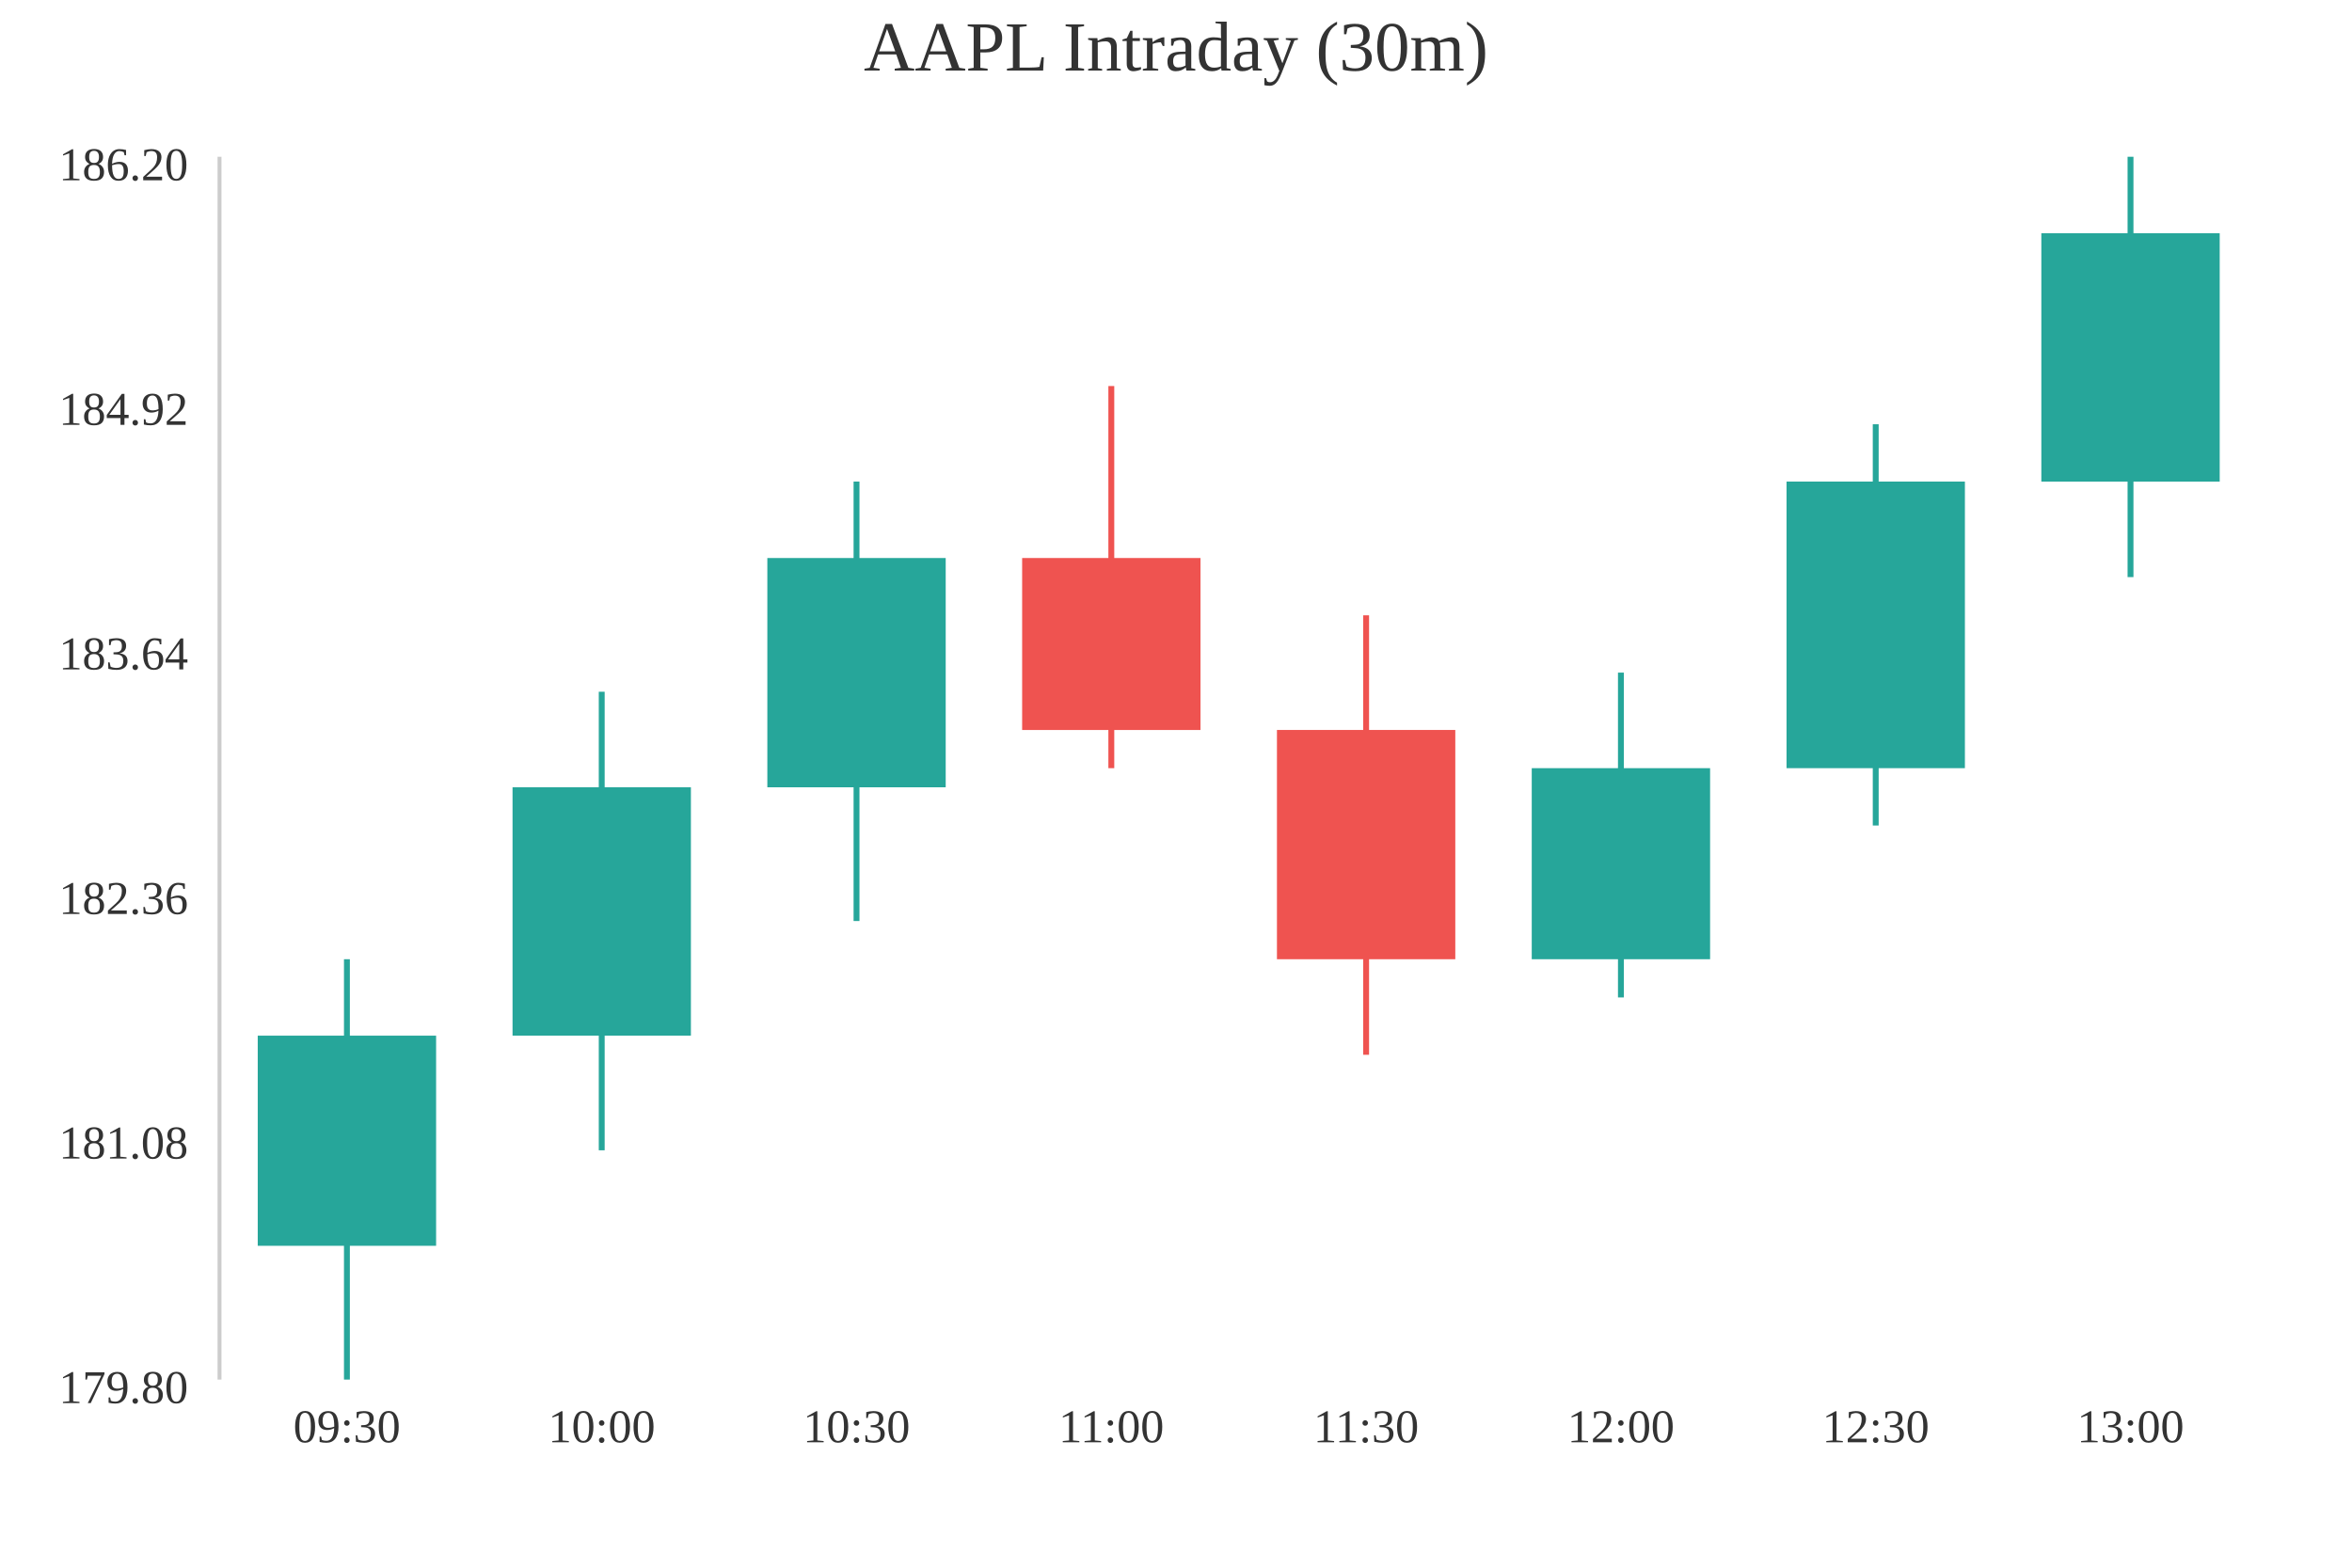
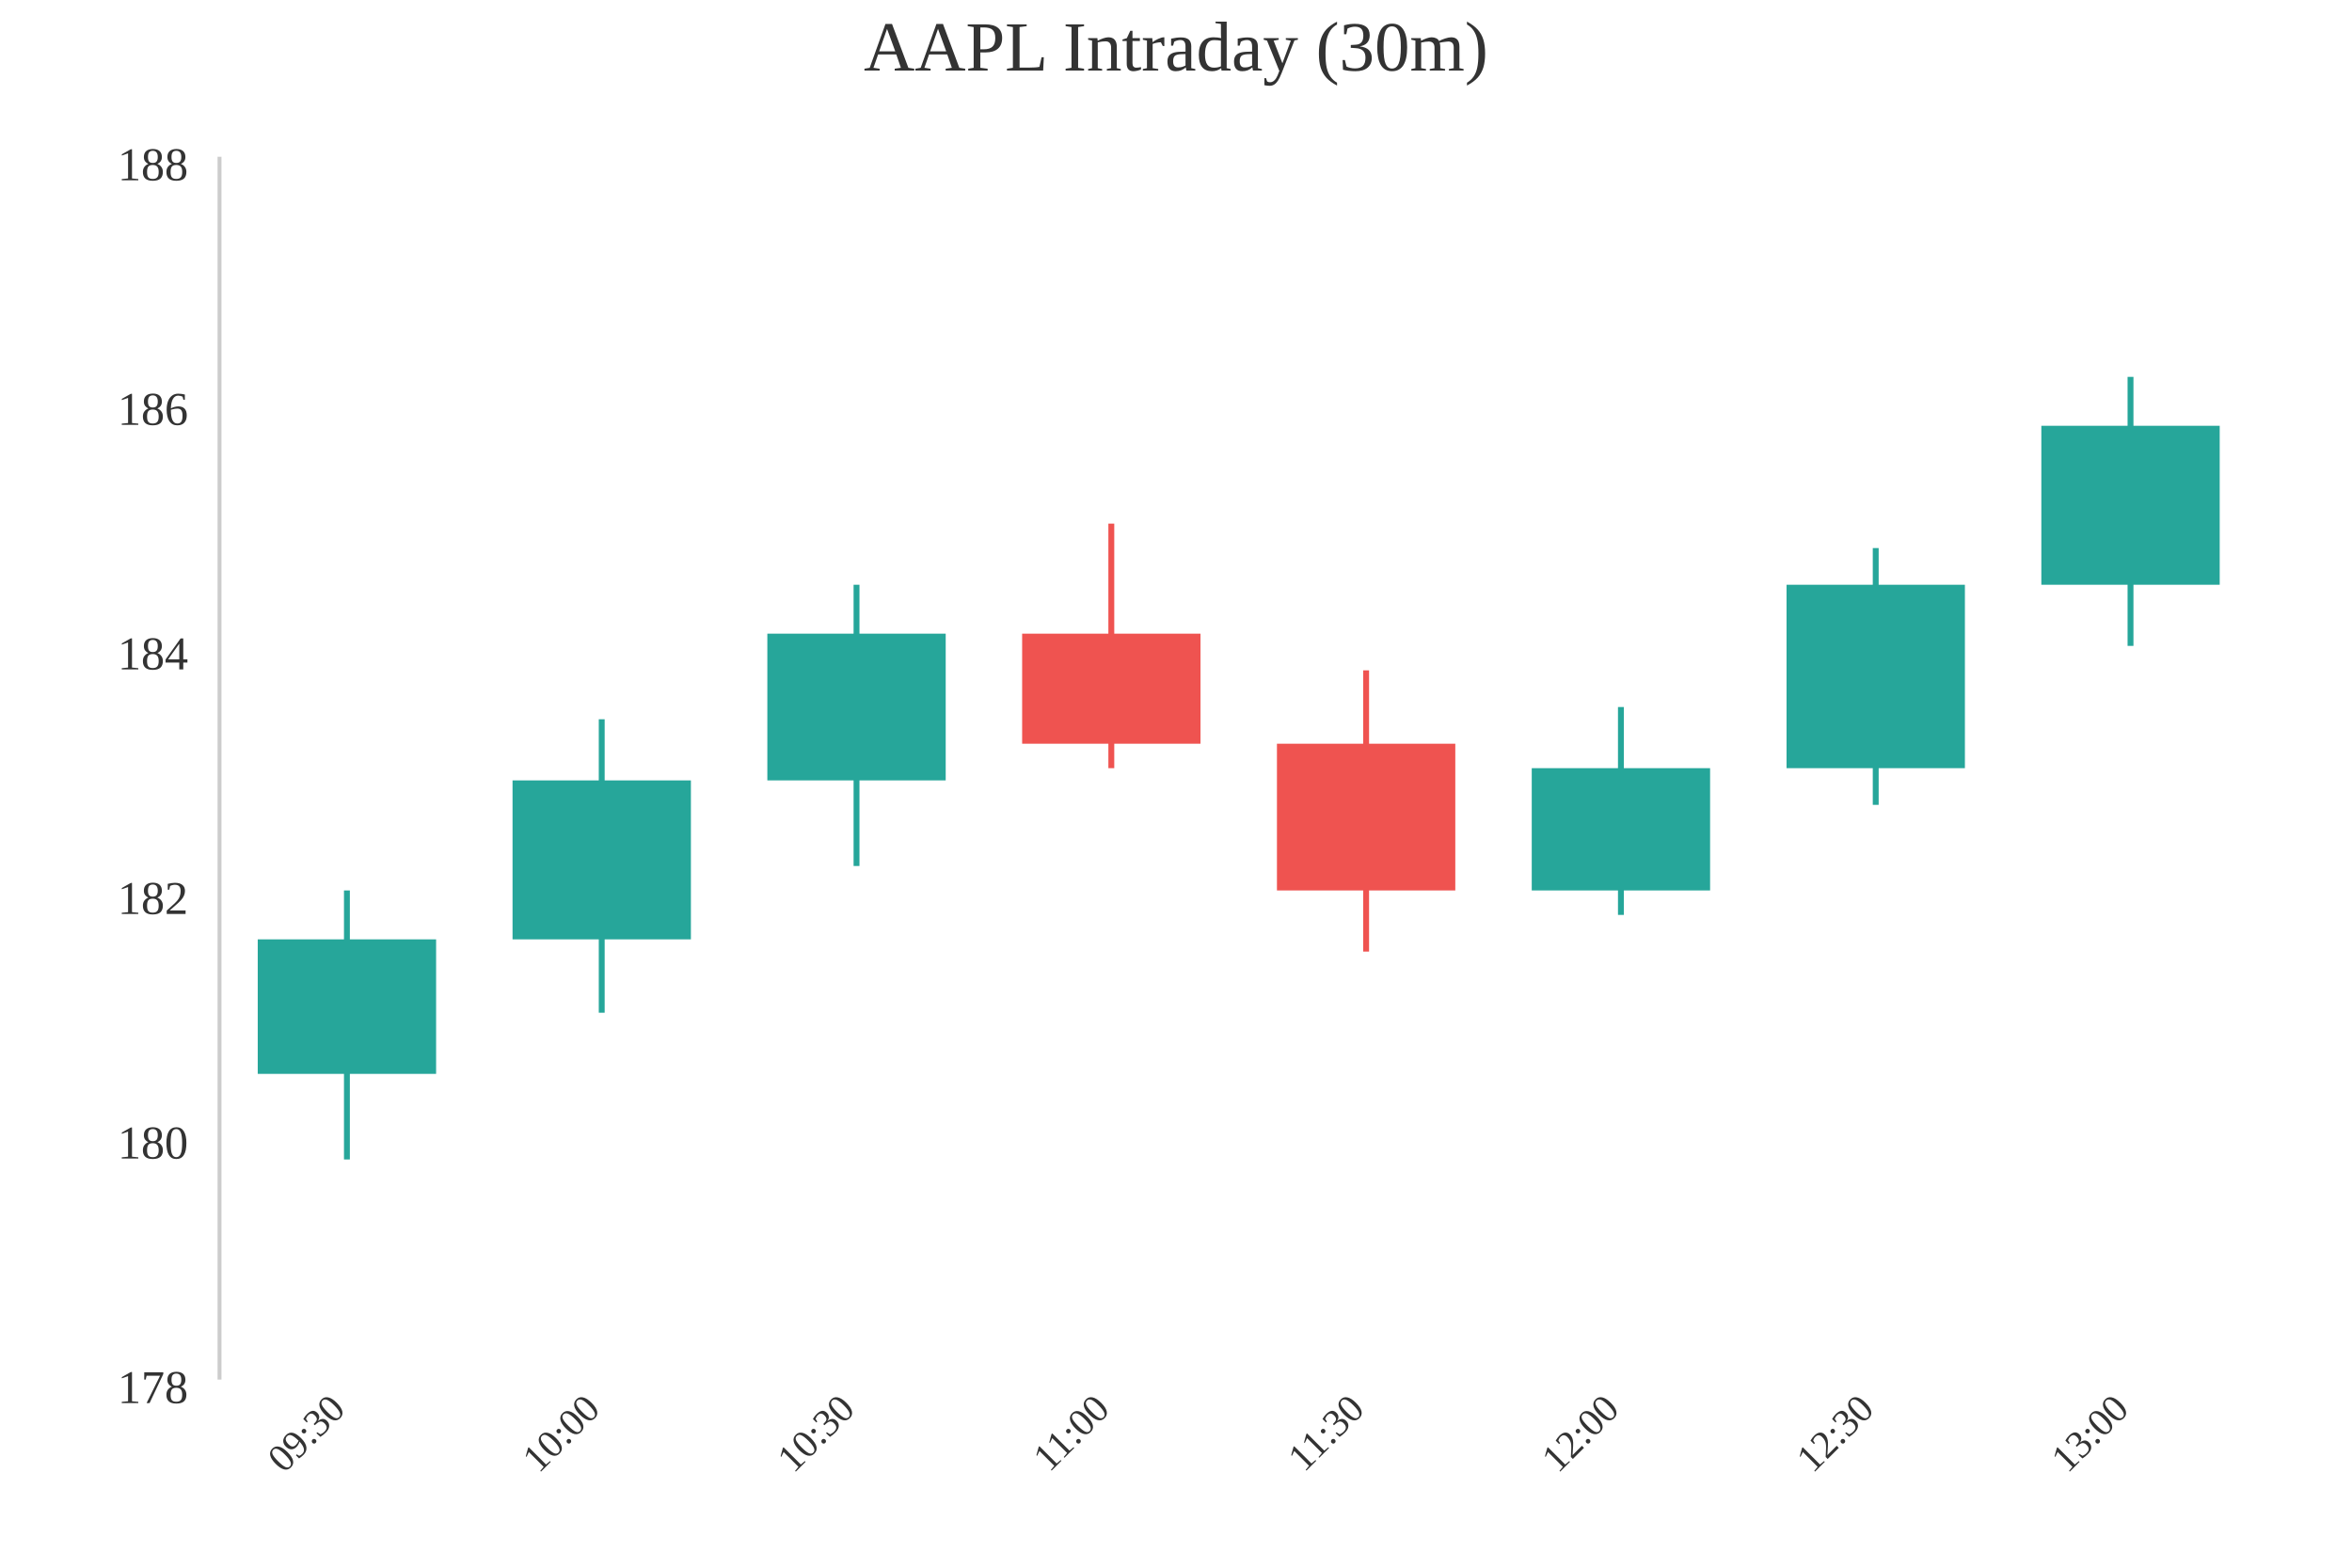
<svg xmlns="http://www.w3.org/2000/svg" height="400" viewBox="0 0 600 400" width="600">
  <line stroke="#CCCCCC" x1="56" x2="56" y1="40" y2="352" />
-   <line stroke="#CCCCCC" x1="56" x2="576" y1="9117.25" y2="9117.25" />
-   <text fill="#333333" font-size="12" text-anchor="middle" x="88.50" y="368">09:30</text>
-   <text fill="#333333" font-size="12" text-anchor="middle" x="153.50" y="368">10:00</text>
-   <text fill="#333333" font-size="12" text-anchor="middle" x="218.50" y="368">10:30</text>
-   <text fill="#333333" font-size="12" text-anchor="middle" x="283.50" y="368">11:00</text>
-   <text fill="#333333" font-size="12" text-anchor="middle" x="348.50" y="368">11:30</text>
-   <text fill="#333333" font-size="12" text-anchor="middle" x="413.50" y="368">12:00</text>
-   <text fill="#333333" font-size="12" text-anchor="middle" x="478.50" y="368">12:30</text>
-   <text fill="#333333" font-size="12" text-anchor="middle" x="543.50" y="368">13:00</text>
-   <text fill="#333333" font-size="12" text-anchor="end" x="48" y="358.00">179.80</text>
-   <text fill="#333333" font-size="12" text-anchor="end" x="48" y="295.60">181.08</text>
-   <text fill="#333333" font-size="12" text-anchor="end" x="48" y="233.20">182.36</text>
-   <text fill="#333333" font-size="12" text-anchor="end" x="48" y="170.80">183.64</text>
-   <text fill="#333333" font-size="12" text-anchor="end" x="48" y="108.40">184.92</text>
-   <text fill="#333333" font-size="12" text-anchor="end" x="48" y="46.00">186.20</text>
-   <line stroke="#26A69A" stroke-width="1.50" x1="88.50" x2="88.50" y1="244.75" y2="352.00" />
-   <rect fill="#26A69A" height="53.62" width="45.50" x="65.75" y="264.25" />
-   <line stroke="#26A69A" stroke-width="1.50" x1="153.50" x2="153.50" y1="176.50" y2="293.50" />
-   <rect fill="#26A69A" height="63.38" width="45.50" x="130.75" y="200.87" />
-   <line stroke="#26A69A" stroke-width="1.50" x1="218.50" x2="218.50" y1="122.87" y2="235.00" />
-   <rect fill="#26A69A" height="58.50" width="45.50" x="195.75" y="142.38" />
-   <line stroke="#EF5350" stroke-width="1.50" x1="283.50" x2="283.50" y1="98.50" y2="196.00" />
-   <rect fill="#EF5350" height="43.88" width="45.50" x="260.75" y="142.38" />
-   <line stroke="#EF5350" stroke-width="1.50" x1="348.50" x2="348.50" y1="157.00" y2="269.13" />
-   <rect fill="#EF5350" height="58.50" width="45.50" x="325.75" y="186.25" />
-   <line stroke="#26A69A" stroke-width="1.50" x1="413.50" x2="413.50" y1="171.62" y2="254.50" />
-   <rect fill="#26A69A" height="48.75" width="45.50" x="390.75" y="196.00" />
-   <line stroke="#26A69A" stroke-width="1.50" x1="478.50" x2="478.50" y1="108.25" y2="210.63" />
-   <rect fill="#26A69A" height="73.13" width="45.50" x="455.75" y="122.87" />
-   <line stroke="#26A69A" stroke-width="1.50" x1="543.50" x2="543.50" y1="40.00" y2="147.25" />
-   <rect fill="#26A69A" height="63.38" width="45.50" x="520.75" y="59.50" />
+   <line stroke="#CCCCCC" x1="56" x2="576" y1="5905.60" y2="5905.60" />
+   <text fill="#333333" font-size="10" text-anchor="end" transform="rotate(-45, 88.5, 360)" x="88.50" y="360">09:30</text>
+   <text fill="#333333" font-size="10" text-anchor="end" transform="rotate(-45, 153.5, 360)" x="153.50" y="360">10:00</text>
+   <text fill="#333333" font-size="10" text-anchor="end" transform="rotate(-45, 218.5, 360)" x="218.50" y="360">10:30</text>
+   <text fill="#333333" font-size="10" text-anchor="end" transform="rotate(-45, 283.5, 360)" x="283.50" y="360">11:00</text>
+   <text fill="#333333" font-size="10" text-anchor="end" transform="rotate(-45, 348.5, 360)" x="348.50" y="360">11:30</text>
+   <text fill="#333333" font-size="10" text-anchor="end" transform="rotate(-45, 413.5, 360)" x="413.50" y="360">12:00</text>
+   <text fill="#333333" font-size="10" text-anchor="end" transform="rotate(-45, 478.5, 360)" x="478.50" y="360">12:30</text>
+   <text fill="#333333" font-size="10" text-anchor="end" transform="rotate(-45, 543.5, 360)" x="543.50" y="360">13:00</text>
+   <text fill="#333333" font-size="12" text-anchor="end" x="48" y="358.00">178</text>
+   <text fill="#333333" font-size="12" text-anchor="end" x="48" y="295.60">180</text>
+   <text fill="#333333" font-size="12" text-anchor="end" x="48" y="233.20">182</text>
+   <text fill="#333333" font-size="12" text-anchor="end" x="48" y="170.80">184</text>
+   <text fill="#333333" font-size="12" text-anchor="end" x="48" y="108.40">186</text>
+   <text fill="#333333" font-size="12" text-anchor="end" x="48" y="46.00">188</text>
+   <line stroke="#26A69A" stroke-width="1.50" x1="88.50" x2="88.50" y1="227.20" y2="295.84" />
+   <rect fill="#26A69A" height="34.32" width="45.50" x="65.75" y="239.68" />
+   <line stroke="#26A69A" stroke-width="1.50" x1="153.50" x2="153.50" y1="183.52" y2="258.40" />
+   <rect fill="#26A69A" height="40.56" width="45.50" x="130.75" y="199.12" />
+   <line stroke="#26A69A" stroke-width="1.50" x1="218.50" x2="218.50" y1="149.20" y2="220.96" />
+   <rect fill="#26A69A" height="37.44" width="45.50" x="195.75" y="161.68" />
+   <line stroke="#EF5350" stroke-width="1.50" x1="283.50" x2="283.50" y1="133.60" y2="196.00" />
+   <rect fill="#EF5350" height="28.08" width="45.50" x="260.75" y="161.68" />
+   <line stroke="#EF5350" stroke-width="1.50" x1="348.50" x2="348.50" y1="171.04" y2="242.80" />
+   <rect fill="#EF5350" height="37.44" width="45.50" x="325.75" y="189.76" />
+   <line stroke="#26A69A" stroke-width="1.50" x1="413.50" x2="413.50" y1="180.40" y2="233.44" />
+   <rect fill="#26A69A" height="31.20" width="45.50" x="390.75" y="196.00" />
+   <line stroke="#26A69A" stroke-width="1.50" x1="478.50" x2="478.50" y1="139.84" y2="205.36" />
+   <rect fill="#26A69A" height="46.80" width="45.50" x="455.75" y="149.20" />
+   <line stroke="#26A69A" stroke-width="1.50" x1="543.50" x2="543.50" y1="96.16" y2="164.80" />
+   <rect fill="#26A69A" height="40.56" width="45.50" x="520.75" y="108.64" />
  <text fill="#333333" font-size="18" text-anchor="middle" x="300.00" y="18">AAPL Intraday (30m)</text>
</svg>
